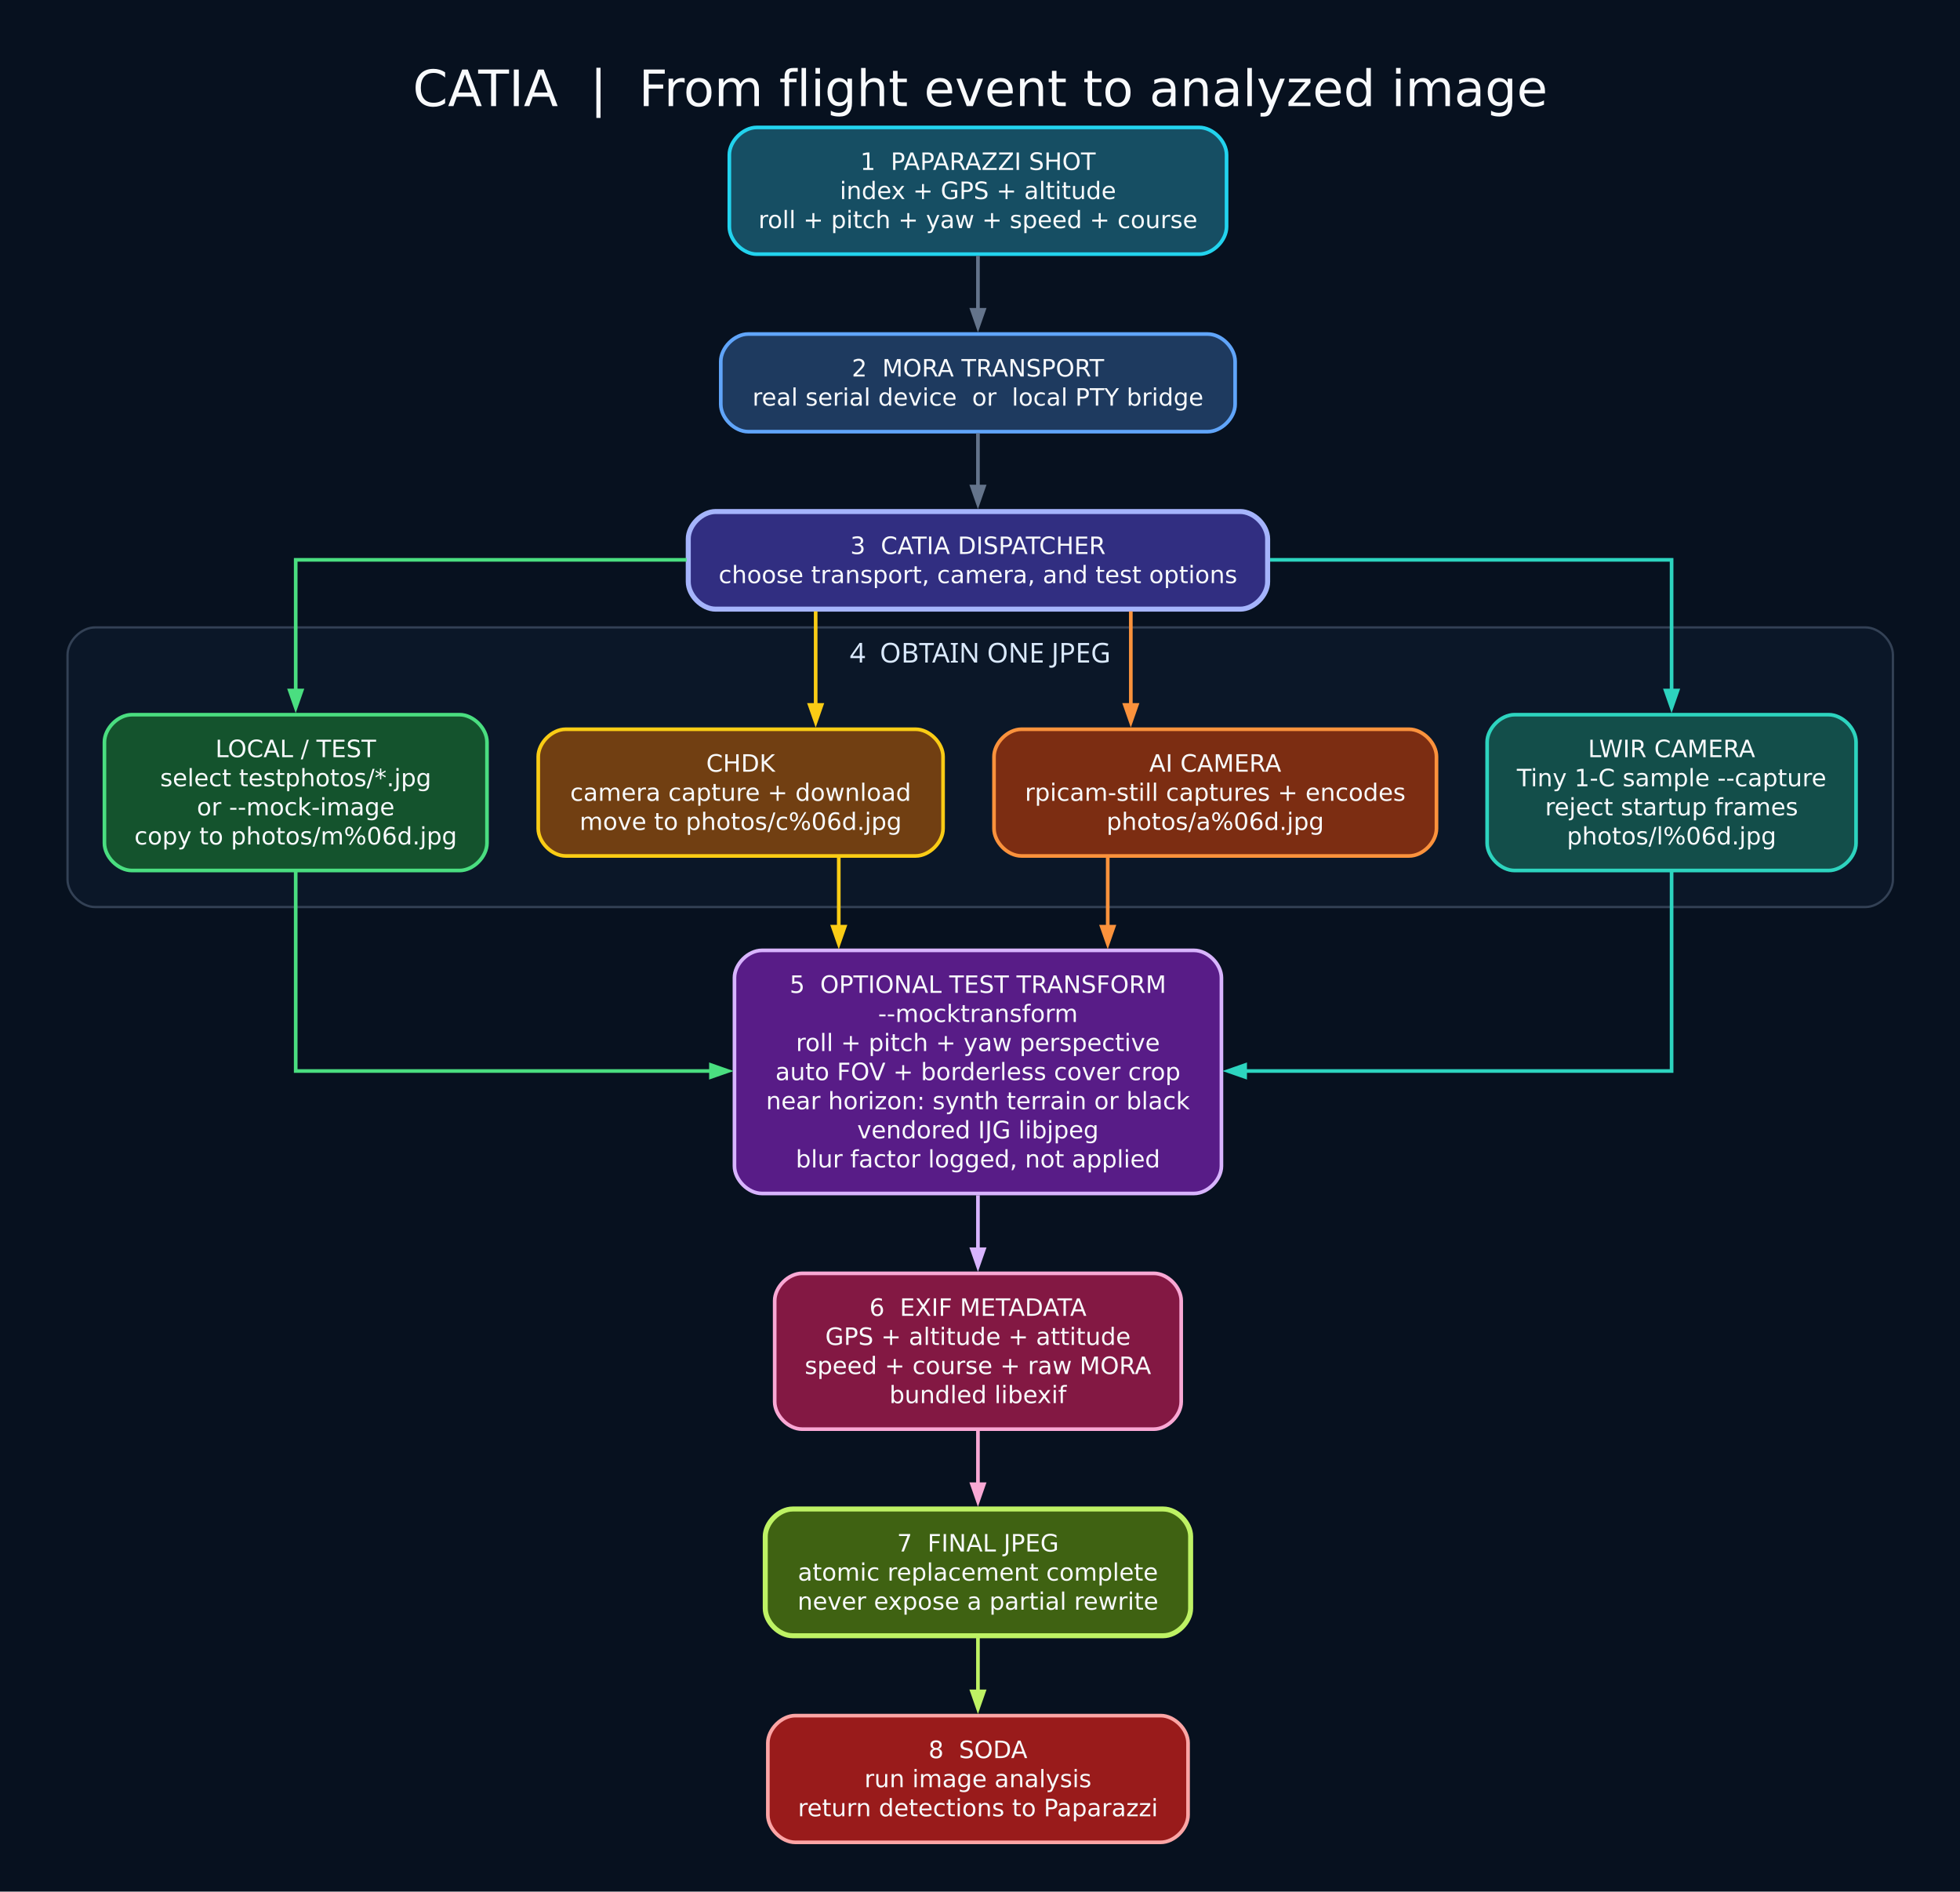
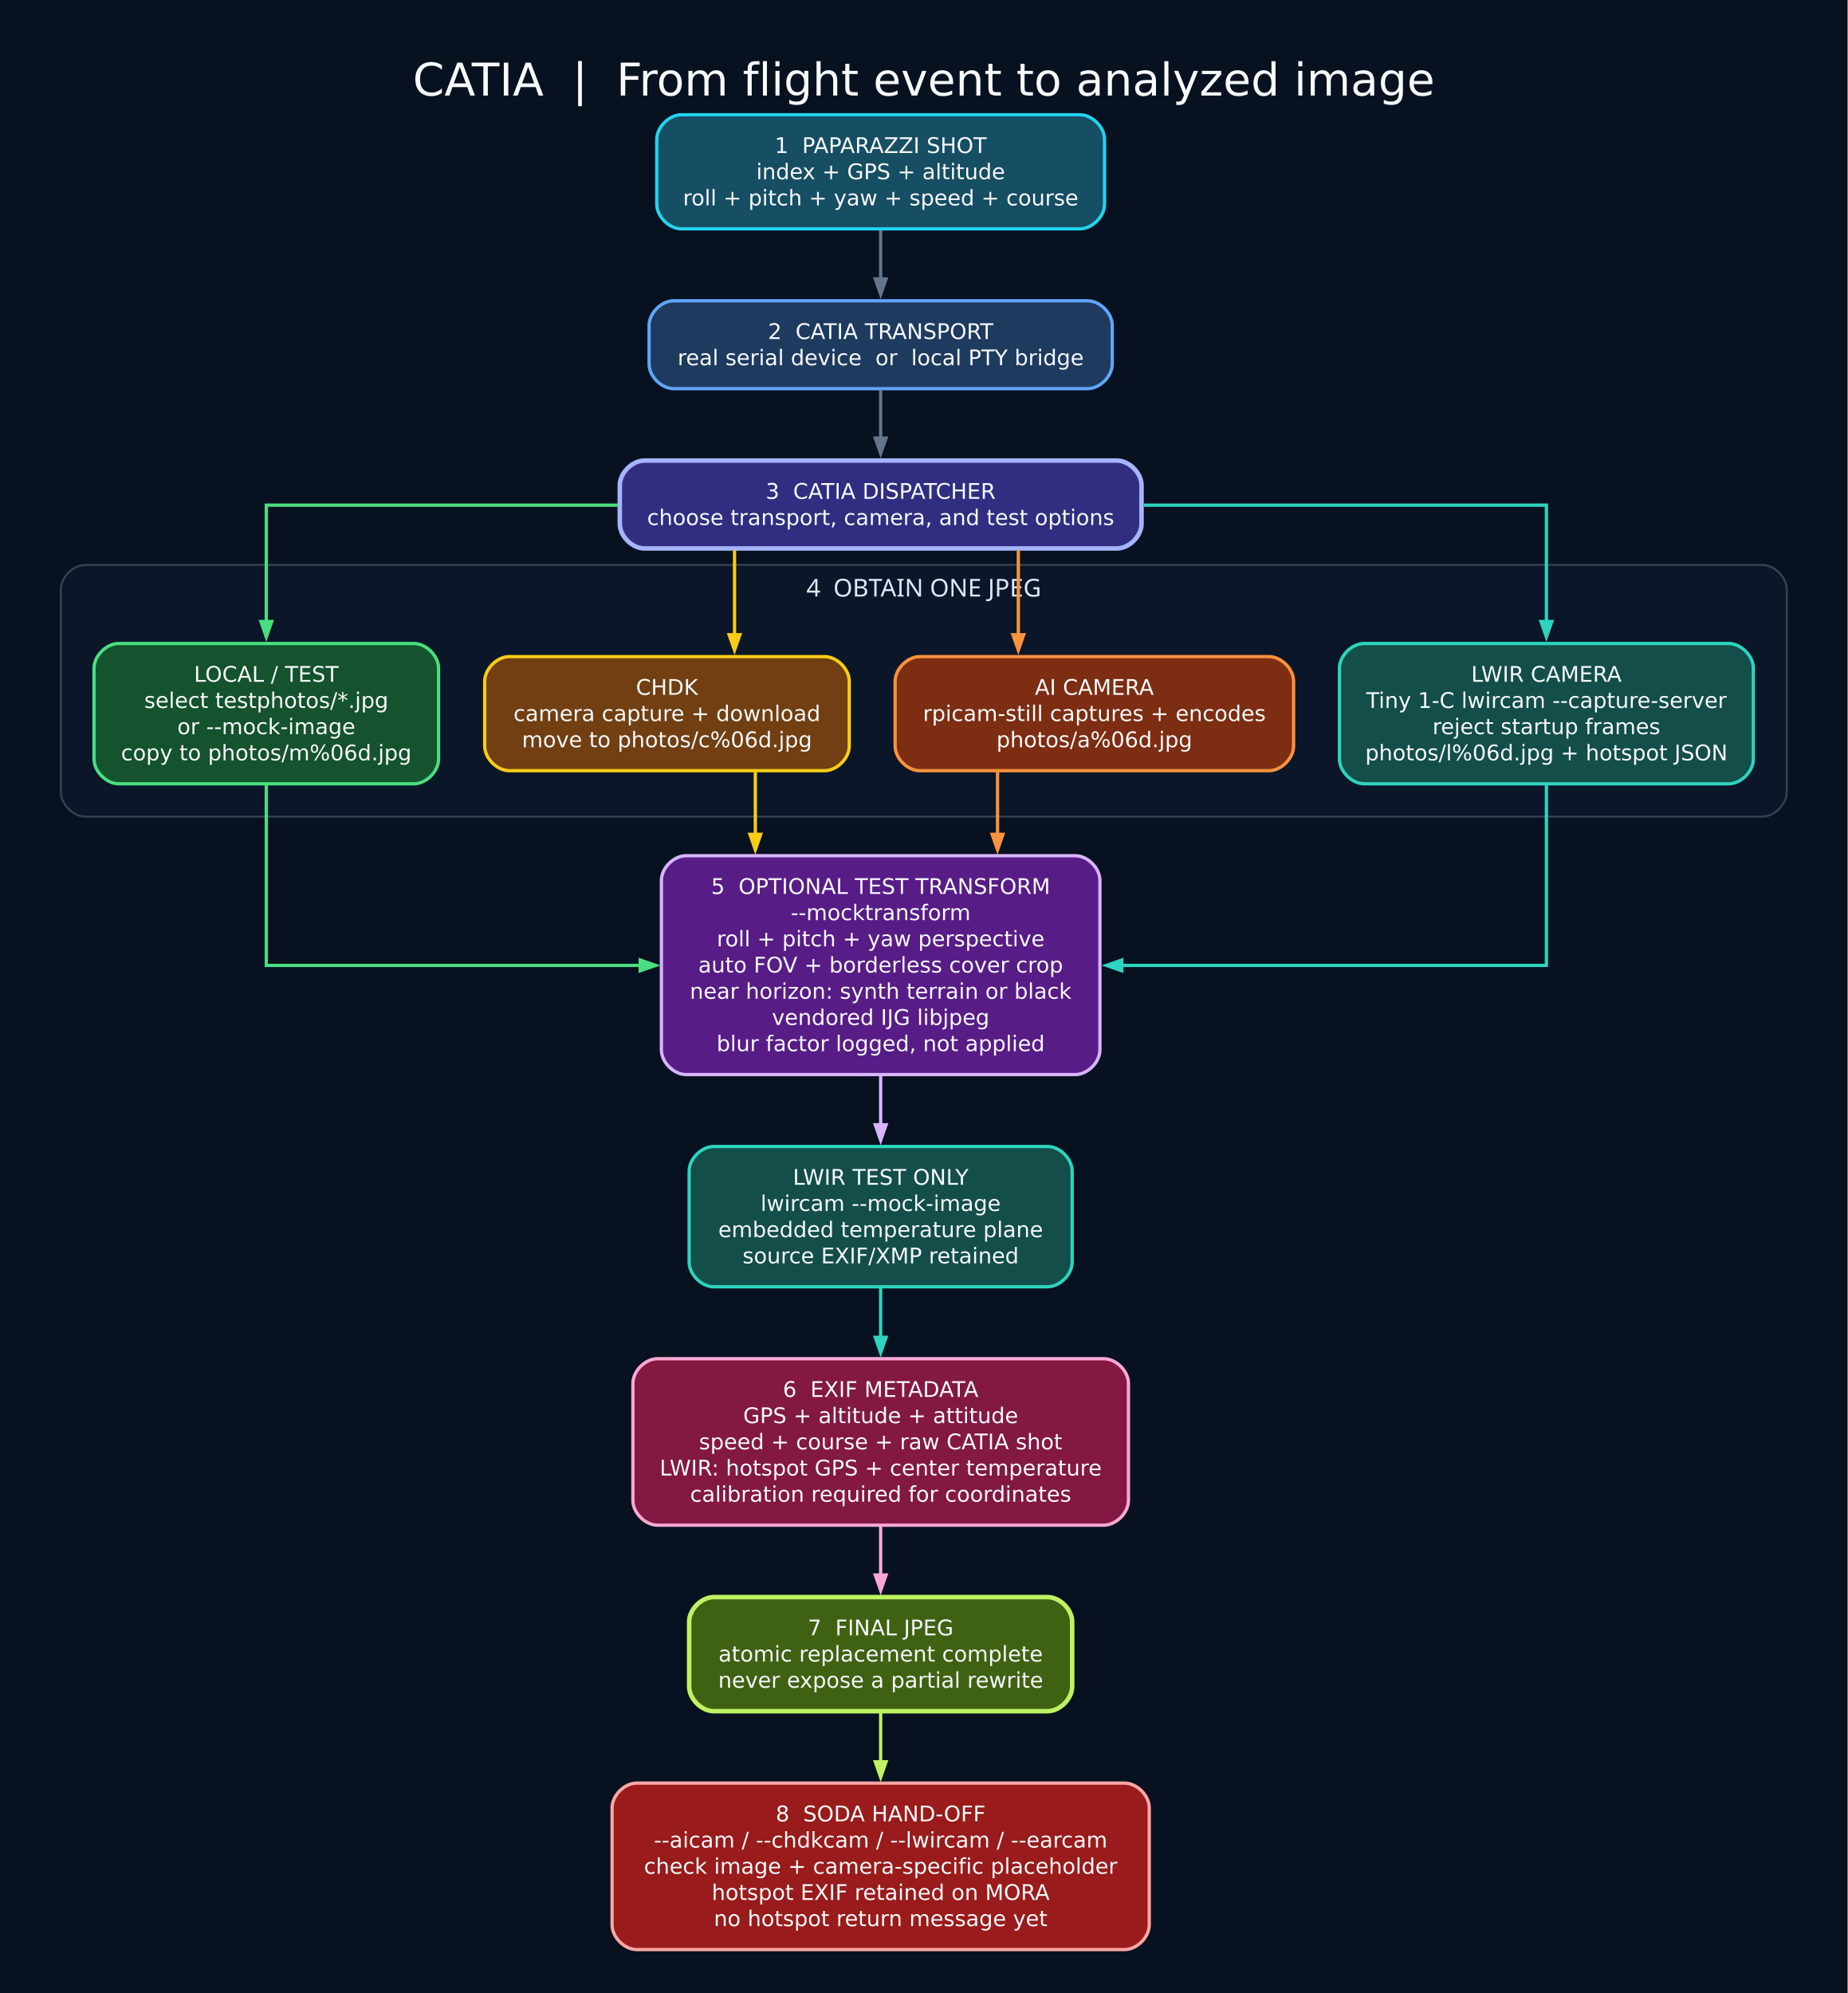
- <svg xmlns="http://www.w3.org/2000/svg" width="859pt" height="829pt" viewBox="0.00 0.00 859.00 829.00">
-   <g id="graph0" class="graph" transform="scale(1 1) rotate(0) translate(21.6 807.34)">
-     <polygon fill="#07111f" stroke="none" points="-21.6,21.6 -21.6,-807.34 837.6,-807.34 837.6,21.6 -21.6,21.6" />
-     <text xml:space="preserve" text-anchor="middle" x="408" y="-760.84" font-family="DejaVu Sans" font-size="22.00" fill="#f8fafc">CATIA  |  From flight event to analyzed image</text>
+ <svg xmlns="http://www.w3.org/2000/svg" width="899pt" height="970pt" viewBox="0.00 0.00 899.00 970.00">
+   <g id="graph0" class="graph" transform="scale(1 1) rotate(0) translate(21.6 948.87)">
+     <polygon fill="#07111f" stroke="none" points="-21.6,21.6 -21.6,-948.87 877.6,-948.87 877.6,21.6 -21.6,21.6" />
+     <text xml:space="preserve" text-anchor="middle" x="428" y="-902.37" font-family="DejaVu Sans" font-size="22.00" fill="#f8fafc">CATIA  |  From flight event to analyzed image</text>
    <g id="clust1" class="cluster">
-       <path fill="#0b1728" stroke="#334155" d="M20,-409.87C20,-409.87 796,-409.87 796,-409.87 802,-409.87 808,-415.87 808,-421.87 808,-421.87 808,-520.4 808,-520.4 808,-526.4 802,-532.4 796,-532.4 796,-532.4 20,-532.4 20,-532.4 14,-532.4 8,-526.4 8,-520.4 8,-520.4 8,-421.87 8,-421.87 8,-415.87 14,-409.87 20,-409.87" />
-       <text xml:space="preserve" text-anchor="middle" x="408" y="-517" font-family="DejaVu Sans Bold" font-size="12.00" fill="#dbeafe">4  OBTAIN ONE JPEG</text>
+       <path fill="#0b1728" stroke="#334155" d="M20,-551.4C20,-551.4 836,-551.4 836,-551.4 842,-551.4 848,-557.4 848,-563.4 848,-563.4 848,-661.93 848,-661.93 848,-667.93 842,-673.93 836,-673.93 836,-673.93 20,-673.93 20,-673.93 14,-673.93 8,-667.93 8,-661.93 8,-661.93 8,-563.4 8,-563.4 8,-557.4 14,-551.4 20,-551.4" />
+       <text xml:space="preserve" text-anchor="middle" x="428" y="-658.53" font-family="DejaVu Sans Bold" font-size="12.00" fill="#dbeafe">4  OBTAIN ONE JPEG</text>
    </g>
    <g id="node1" class="node">
-       <path fill="#164e63" stroke="#22d3ee" stroke-width="1.6" d="M503.96,-751.49C503.96,-751.49 310.04,-751.49 310.04,-751.49 304.04,-751.49 298.04,-745.49 298.04,-739.49 298.04,-739.49 298.04,-707.96 298.04,-707.96 298.04,-701.96 304.04,-695.96 310.04,-695.96 310.04,-695.96 503.96,-695.96 503.96,-695.96 509.96,-695.96 515.96,-701.96 515.96,-707.96 515.96,-707.96 515.96,-739.49 515.96,-739.49 515.96,-745.49 509.96,-751.49 503.96,-751.49" />
-       <text xml:space="preserve" text-anchor="middle" x="407" y="-732.87" font-family="DejaVu Sans" font-size="10.50" fill="#f8fafc">1  PAPARAZZI SHOT</text>
-       <text xml:space="preserve" text-anchor="middle" x="407" y="-720.12" font-family="DejaVu Sans" font-size="10.50" fill="#f8fafc">index + GPS + altitude</text>
-       <text xml:space="preserve" text-anchor="middle" x="407" y="-707.37" font-family="DejaVu Sans" font-size="10.50" fill="#f8fafc">roll + pitch + yaw + speed + course</text>
+       <path fill="#164e63" stroke="#22d3ee" stroke-width="1.6" d="M503.96,-893.02C503.96,-893.02 310.04,-893.02 310.04,-893.02 304.04,-893.02 298.04,-887.02 298.04,-881.02 298.04,-881.02 298.04,-849.49 298.04,-849.49 298.04,-843.49 304.04,-837.49 310.04,-837.49 310.04,-837.49 503.96,-837.49 503.96,-837.49 509.96,-837.49 515.96,-843.49 515.96,-849.49 515.96,-849.49 515.96,-881.02 515.96,-881.02 515.96,-887.02 509.96,-893.02 503.96,-893.02" />
+       <text xml:space="preserve" text-anchor="middle" x="407" y="-874.4" font-family="DejaVu Sans" font-size="10.50" fill="#f8fafc">1  PAPARAZZI SHOT</text>
+       <text xml:space="preserve" text-anchor="middle" x="407" y="-861.65" font-family="DejaVu Sans" font-size="10.50" fill="#f8fafc">index + GPS + altitude</text>
+       <text xml:space="preserve" text-anchor="middle" x="407" y="-848.9" font-family="DejaVu Sans" font-size="10.50" fill="#f8fafc">roll + pitch + yaw + speed + course</text>
    </g>
    <g id="node2" class="node">
-       <path fill="#1e3a5f" stroke="#60a5fa" stroke-width="1.6" d="M507.71,-660.96C507.71,-660.96 306.29,-660.96 306.29,-660.96 300.29,-660.96 294.29,-654.96 294.29,-648.96 294.29,-648.96 294.29,-630.18 294.29,-630.18 294.29,-624.18 300.29,-618.18 306.29,-618.18 306.29,-618.18 507.71,-618.18 507.71,-618.18 513.71,-618.18 519.71,-624.18 519.71,-630.18 519.71,-630.18 519.71,-648.96 519.71,-648.96 519.71,-654.96 513.71,-660.96 507.71,-660.96" />
-       <text xml:space="preserve" text-anchor="middle" x="407" y="-642.34" font-family="DejaVu Sans" font-size="10.50" fill="#f8fafc">2  MORA TRANSPORT</text>
-       <text xml:space="preserve" text-anchor="middle" x="407" y="-629.59" font-family="DejaVu Sans" font-size="10.50" fill="#f8fafc">real serial device  or  local PTY bridge</text>
+       <path fill="#1e3a5f" stroke="#60a5fa" stroke-width="1.6" d="M507.71,-802.49C507.71,-802.49 306.29,-802.49 306.29,-802.49 300.29,-802.49 294.29,-796.49 294.29,-790.49 294.29,-790.49 294.29,-771.71 294.29,-771.71 294.29,-765.71 300.29,-759.71 306.29,-759.71 306.29,-759.71 507.71,-759.71 507.71,-759.71 513.71,-759.71 519.71,-765.71 519.71,-771.71 519.71,-771.71 519.71,-790.49 519.71,-790.49 519.71,-796.49 513.71,-802.49 507.71,-802.49" />
+       <text xml:space="preserve" text-anchor="middle" x="407" y="-783.87" font-family="DejaVu Sans" font-size="10.50" fill="#f8fafc">2  CATIA TRANSPORT</text>
+       <text xml:space="preserve" text-anchor="middle" x="407" y="-771.12" font-family="DejaVu Sans" font-size="10.50" fill="#f8fafc">real serial device  or  local PTY bridge</text>
    </g>
    <g id="edge1" class="edge">
-       <path fill="none" stroke="#64748b" stroke-width="1.6" d="M407,-695.23C407,-695.23 407,-671.57 407,-671.57" />
-       <polygon fill="#64748b" stroke="#64748b" stroke-width="1.6" points="409.63,-671.57 407,-664.07 404.38,-671.57 409.63,-671.57" />
+       <path fill="none" stroke="#64748b" stroke-width="1.6" d="M407,-836.76C407,-836.76 407,-813.1 407,-813.1" />
+       <polygon fill="#64748b" stroke="#64748b" stroke-width="1.6" points="409.63,-813.1 407,-805.6 404.38,-813.1 409.63,-813.1" />
    </g>
    <g id="node3" class="node">
-       <path fill="#312e81" stroke="#a5b4fc" stroke-width="2.2" d="M521.96,-583.18C521.96,-583.18 292.04,-583.18 292.04,-583.18 286.04,-583.18 280.04,-577.18 280.04,-571.18 280.04,-571.18 280.04,-552.4 280.04,-552.4 280.04,-546.4 286.04,-540.4 292.04,-540.4 292.04,-540.4 521.96,-540.4 521.96,-540.4 527.96,-540.4 533.96,-546.4 533.96,-552.4 533.96,-552.4 533.96,-571.18 533.96,-571.18 533.96,-577.18 527.96,-583.18 521.96,-583.18" />
-       <text xml:space="preserve" text-anchor="middle" x="407" y="-564.56" font-family="DejaVu Sans" font-size="10.50" fill="#f8fafc">3  CATIA DISPATCHER</text>
-       <text xml:space="preserve" text-anchor="middle" x="407" y="-551.81" font-family="DejaVu Sans" font-size="10.50" fill="#f8fafc">choose transport, camera, and test options</text>
+       <path fill="#312e81" stroke="#a5b4fc" stroke-width="2.2" d="M521.96,-724.71C521.96,-724.71 292.04,-724.71 292.04,-724.71 286.04,-724.71 280.04,-718.71 280.04,-712.71 280.04,-712.71 280.04,-693.93 280.04,-693.93 280.04,-687.93 286.04,-681.93 292.04,-681.93 292.04,-681.93 521.96,-681.93 521.96,-681.93 527.96,-681.93 533.96,-687.93 533.96,-693.93 533.96,-693.93 533.96,-712.71 533.96,-712.71 533.96,-718.71 527.96,-724.71 521.96,-724.71" />
+       <text xml:space="preserve" text-anchor="middle" x="407" y="-706.09" font-family="DejaVu Sans" font-size="10.50" fill="#f8fafc">3  CATIA DISPATCHER</text>
+       <text xml:space="preserve" text-anchor="middle" x="407" y="-693.34" font-family="DejaVu Sans" font-size="10.50" fill="#f8fafc">choose transport, camera, and test options</text>
    </g>
    <g id="edge2" class="edge">
-       <path fill="none" stroke="#64748b" stroke-width="1.6" d="M407,-617.49C407,-617.49 407,-594.12 407,-594.12" />
-       <polygon fill="#64748b" stroke="#64748b" stroke-width="1.6" points="409.63,-594.12 407,-586.62 404.38,-594.12 409.63,-594.12" />
+       <path fill="none" stroke="#64748b" stroke-width="1.6" d="M407,-759.02C407,-759.02 407,-735.65 407,-735.65" />
+       <polygon fill="#64748b" stroke="#64748b" stroke-width="1.6" points="409.63,-735.65 407,-728.15 404.38,-735.65 409.63,-735.65" />
    </g>
    <g id="node4" class="node">
-       <path fill="#14532d" stroke="#4ade80" stroke-width="1.6" d="M179.83,-494.15C179.83,-494.15 36.17,-494.15 36.17,-494.15 30.17,-494.15 24.17,-488.15 24.17,-482.15 24.17,-482.15 24.17,-437.87 24.17,-437.87 24.17,-431.87 30.17,-425.87 36.17,-425.87 36.17,-425.87 179.83,-425.87 179.83,-425.87 185.83,-425.87 191.83,-431.87 191.83,-437.87 191.83,-437.87 191.83,-482.15 191.83,-482.15 191.83,-488.15 185.83,-494.15 179.83,-494.15" />
-       <text xml:space="preserve" text-anchor="middle" x="108" y="-475.53" font-family="DejaVu Sans" font-size="10.50" fill="#f8fafc">LOCAL / TEST</text>
-       <text xml:space="preserve" text-anchor="middle" x="108" y="-462.78" font-family="DejaVu Sans" font-size="10.50" fill="#f8fafc">select testphotos/*.jpg</text>
-       <text xml:space="preserve" text-anchor="middle" x="108" y="-450.03" font-family="DejaVu Sans" font-size="10.50" fill="#f8fafc">or --mock-image</text>
-       <text xml:space="preserve" text-anchor="middle" x="108" y="-437.28" font-family="DejaVu Sans" font-size="10.50" fill="#f8fafc">copy to photos/m%06d.jpg</text>
+       <path fill="#14532d" stroke="#4ade80" stroke-width="1.6" d="M179.83,-635.68C179.83,-635.68 36.17,-635.68 36.17,-635.68 30.17,-635.68 24.17,-629.68 24.17,-623.68 24.17,-623.68 24.17,-579.4 24.17,-579.4 24.17,-573.4 30.17,-567.4 36.17,-567.4 36.17,-567.4 179.83,-567.4 179.83,-567.4 185.83,-567.4 191.83,-573.4 191.83,-579.4 191.83,-579.4 191.83,-623.68 191.83,-623.68 191.83,-629.68 185.83,-635.68 179.83,-635.68" />
+       <text xml:space="preserve" text-anchor="middle" x="108" y="-617.06" font-family="DejaVu Sans" font-size="10.50" fill="#f8fafc">LOCAL / TEST</text>
+       <text xml:space="preserve" text-anchor="middle" x="108" y="-604.31" font-family="DejaVu Sans" font-size="10.50" fill="#f8fafc">select testphotos/*.jpg</text>
+       <text xml:space="preserve" text-anchor="middle" x="108" y="-591.56" font-family="DejaVu Sans" font-size="10.50" fill="#f8fafc">or --mock-image</text>
+       <text xml:space="preserve" text-anchor="middle" x="108" y="-578.81" font-family="DejaVu Sans" font-size="10.50" fill="#f8fafc">copy to photos/m%06d.jpg</text>
    </g>
    <g id="edge3" class="edge">
-       <path fill="none" stroke="#4ade80" stroke-width="1.6" d="M279.33,-562C198.06,-562 108,-562 108,-562 108,-562 108,-504.75 108,-504.75" />
-       <polygon fill="#4ade80" stroke="#4ade80" stroke-width="1.6" points="110.63,-504.75 108,-497.25 105.38,-504.75 110.63,-504.75" />
+       <path fill="none" stroke="#4ade80" stroke-width="1.6" d="M279.33,-703C198.06,-703 108,-703 108,-703 108,-703 108,-646.38 108,-646.38" />
+       <polygon fill="#4ade80" stroke="#4ade80" stroke-width="1.6" points="110.63,-646.38 108,-638.88 105.38,-646.38 110.63,-646.38" />
    </g>
    <g id="node5" class="node">
-       <path fill="#713f12" stroke="#facc15" stroke-width="1.6" d="M379.71,-487.77C379.71,-487.77 226.29,-487.77 226.29,-487.77 220.29,-487.77 214.29,-481.77 214.29,-475.77 214.29,-475.77 214.29,-444.25 214.29,-444.25 214.29,-438.25 220.29,-432.25 226.29,-432.25 226.29,-432.25 379.71,-432.25 379.71,-432.25 385.71,-432.25 391.71,-438.25 391.71,-444.25 391.71,-444.25 391.71,-475.77 391.71,-475.77 391.71,-481.77 385.71,-487.77 379.71,-487.77" />
-       <text xml:space="preserve" text-anchor="middle" x="303" y="-469.16" font-family="DejaVu Sans" font-size="10.50" fill="#f8fafc">CHDK</text>
-       <text xml:space="preserve" text-anchor="middle" x="303" y="-456.41" font-family="DejaVu Sans" font-size="10.50" fill="#f8fafc">camera capture + download</text>
-       <text xml:space="preserve" text-anchor="middle" x="303" y="-443.66" font-family="DejaVu Sans" font-size="10.50" fill="#f8fafc">move to photos/c%06d.jpg</text>
+       <path fill="#713f12" stroke="#facc15" stroke-width="1.6" d="M379.71,-629.3C379.71,-629.3 226.29,-629.3 226.29,-629.3 220.29,-629.3 214.29,-623.3 214.29,-617.3 214.29,-617.3 214.29,-585.77 214.29,-585.77 214.29,-579.77 220.29,-573.77 226.29,-573.77 226.29,-573.77 379.71,-573.77 379.71,-573.77 385.71,-573.77 391.71,-579.77 391.71,-585.77 391.71,-585.77 391.71,-617.3 391.71,-617.3 391.71,-623.3 385.71,-629.3 379.71,-629.3" />
+       <text xml:space="preserve" text-anchor="middle" x="303" y="-610.69" font-family="DejaVu Sans" font-size="10.50" fill="#f8fafc">CHDK</text>
+       <text xml:space="preserve" text-anchor="middle" x="303" y="-597.94" font-family="DejaVu Sans" font-size="10.50" fill="#f8fafc">camera capture + download</text>
+       <text xml:space="preserve" text-anchor="middle" x="303" y="-585.19" font-family="DejaVu Sans" font-size="10.50" fill="#f8fafc">move to photos/c%06d.jpg</text>
    </g>
    <g id="edge4" class="edge">
-       <path fill="none" stroke="#facc15" stroke-width="1.6" d="M335.88,-539.45C335.88,-539.45 335.88,-498.42 335.88,-498.42" />
-       <polygon fill="#facc15" stroke="#facc15" stroke-width="1.6" points="338.5,-498.42 335.88,-490.92 333.25,-498.42 338.5,-498.42" />
+       <path fill="none" stroke="#facc15" stroke-width="1.6" d="M335.88,-680.98C335.88,-680.98 335.88,-639.95 335.88,-639.95" />
+       <polygon fill="#facc15" stroke="#facc15" stroke-width="1.6" points="338.5,-639.95 335.88,-632.45 333.25,-639.95 338.5,-639.95" />
    </g>
    <g id="node6" class="node">
-       <path fill="#7c2d12" stroke="#fb923c" stroke-width="1.6" d="M595.96,-487.77C595.96,-487.77 426.04,-487.77 426.04,-487.77 420.04,-487.77 414.04,-481.77 414.04,-475.77 414.04,-475.77 414.04,-444.25 414.04,-444.25 414.04,-438.25 420.04,-432.25 426.04,-432.25 426.04,-432.25 595.96,-432.25 595.96,-432.25 601.96,-432.25 607.96,-438.25 607.96,-444.25 607.96,-444.25 607.96,-475.77 607.96,-475.77 607.96,-481.77 601.96,-487.77 595.96,-487.77" />
-       <text xml:space="preserve" text-anchor="middle" x="511" y="-469.16" font-family="DejaVu Sans" font-size="10.50" fill="#f8fafc">AI CAMERA</text>
-       <text xml:space="preserve" text-anchor="middle" x="511" y="-456.41" font-family="DejaVu Sans" font-size="10.50" fill="#f8fafc">rpicam-still captures + encodes</text>
-       <text xml:space="preserve" text-anchor="middle" x="511" y="-443.66" font-family="DejaVu Sans" font-size="10.50" fill="#f8fafc">photos/a%06d.jpg</text>
+       <path fill="#7c2d12" stroke="#fb923c" stroke-width="1.6" d="M595.96,-629.3C595.96,-629.3 426.04,-629.3 426.04,-629.3 420.04,-629.3 414.04,-623.3 414.04,-617.3 414.04,-617.3 414.04,-585.77 414.04,-585.77 414.04,-579.77 420.04,-573.77 426.04,-573.77 426.04,-573.77 595.96,-573.77 595.96,-573.77 601.96,-573.77 607.96,-579.77 607.96,-585.77 607.96,-585.77 607.96,-617.3 607.96,-617.3 607.96,-623.3 601.96,-629.3 595.96,-629.3" />
+       <text xml:space="preserve" text-anchor="middle" x="511" y="-610.69" font-family="DejaVu Sans" font-size="10.50" fill="#f8fafc">AI CAMERA</text>
+       <text xml:space="preserve" text-anchor="middle" x="511" y="-597.94" font-family="DejaVu Sans" font-size="10.50" fill="#f8fafc">rpicam-still captures + encodes</text>
+       <text xml:space="preserve" text-anchor="middle" x="511" y="-585.19" font-family="DejaVu Sans" font-size="10.50" fill="#f8fafc">photos/a%06d.jpg</text>
    </g>
    <g id="edge5" class="edge">
-       <path fill="none" stroke="#fb923c" stroke-width="1.6" d="M474,-539.45C474,-539.45 474,-498.42 474,-498.42" />
-       <polygon fill="#fb923c" stroke="#fb923c" stroke-width="1.6" points="476.63,-498.42 474,-490.92 471.38,-498.42 476.63,-498.42" />
+       <path fill="none" stroke="#fb923c" stroke-width="1.6" d="M474,-680.98C474,-680.98 474,-639.95 474,-639.95" />
+       <polygon fill="#fb923c" stroke="#fb923c" stroke-width="1.6" points="476.63,-639.95 474,-632.45 471.38,-639.95 476.63,-639.95" />
    </g>
    <g id="node7" class="node">
-       <path fill="#134e4a" stroke="#2dd4bf" stroke-width="1.6" d="M779.84,-494.15C779.84,-494.15 642.16,-494.15 642.16,-494.15 636.16,-494.15 630.16,-488.15 630.16,-482.15 630.16,-482.15 630.16,-437.87 630.16,-437.87 630.16,-431.87 636.16,-425.87 642.16,-425.87 642.16,-425.87 779.84,-425.87 779.84,-425.87 785.84,-425.87 791.84,-431.87 791.84,-437.87 791.84,-437.87 791.84,-482.15 791.84,-482.15 791.84,-488.15 785.84,-494.15 779.84,-494.15" />
-       <text xml:space="preserve" text-anchor="middle" x="711" y="-475.53" font-family="DejaVu Sans" font-size="10.50" fill="#f8fafc">LWIR CAMERA</text>
-       <text xml:space="preserve" text-anchor="middle" x="711" y="-462.78" font-family="DejaVu Sans" font-size="10.50" fill="#f8fafc">Tiny 1-C sample --capture</text>
-       <text xml:space="preserve" text-anchor="middle" x="711" y="-450.03" font-family="DejaVu Sans" font-size="10.50" fill="#f8fafc">reject startup frames</text>
-       <text xml:space="preserve" text-anchor="middle" x="711" y="-437.28" font-family="DejaVu Sans" font-size="10.50" fill="#f8fafc">photos/l%06d.jpg</text>
+       <path fill="#134e4a" stroke="#2dd4bf" stroke-width="1.6" d="M819.71,-635.68C819.71,-635.68 642.29,-635.68 642.29,-635.68 636.29,-635.68 630.29,-629.68 630.29,-623.68 630.29,-623.68 630.29,-579.4 630.29,-579.4 630.29,-573.4 636.29,-567.4 642.29,-567.4 642.29,-567.4 819.71,-567.4 819.71,-567.4 825.71,-567.4 831.71,-573.4 831.71,-579.4 831.71,-579.4 831.71,-623.68 831.71,-623.68 831.71,-629.68 825.71,-635.68 819.71,-635.68" />
+       <text xml:space="preserve" text-anchor="middle" x="731" y="-617.06" font-family="DejaVu Sans" font-size="10.50" fill="#f8fafc">LWIR CAMERA</text>
+       <text xml:space="preserve" text-anchor="middle" x="731" y="-604.31" font-family="DejaVu Sans" font-size="10.50" fill="#f8fafc">Tiny 1-C lwircam --capture-server</text>
+       <text xml:space="preserve" text-anchor="middle" x="731" y="-591.56" font-family="DejaVu Sans" font-size="10.50" fill="#f8fafc">reject startup frames</text>
+       <text xml:space="preserve" text-anchor="middle" x="731" y="-578.81" font-family="DejaVu Sans" font-size="10.50" fill="#f8fafc">photos/l%06d.jpg + hotspot JSON</text>
    </g>
    <g id="edge6" class="edge">
-       <path fill="none" stroke="#2dd4bf" stroke-width="1.6" d="M535.04,-562C618.12,-562 711,-562 711,-562 711,-562 711,-504.75 711,-504.75" />
-       <polygon fill="#2dd4bf" stroke="#2dd4bf" stroke-width="1.6" points="713.63,-504.75 711,-497.25 708.38,-504.75 713.63,-504.75" />
+       <path fill="none" stroke="#2dd4bf" stroke-width="1.6" d="M535.05,-703C625.62,-703 731,-703 731,-703 731,-703 731,-646.38 731,-646.38" />
+       <polygon fill="#2dd4bf" stroke="#2dd4bf" stroke-width="1.6" points="733.63,-646.38 731,-638.88 728.38,-646.38 733.63,-646.38" />
    </g>
    <g id="node8" class="node">
-       <path fill="#581c87" stroke="#d8b4fe" stroke-width="1.6" d="M501.71,-390.87C501.71,-390.87 312.29,-390.87 312.29,-390.87 306.29,-390.87 300.29,-384.87 300.29,-378.87 300.29,-378.87 300.29,-296.34 300.29,-296.34 300.29,-290.34 306.29,-284.34 312.29,-284.34 312.29,-284.34 501.71,-284.34 501.71,-284.34 507.71,-284.34 513.71,-290.34 513.71,-296.34 513.71,-296.34 513.71,-378.87 513.71,-378.87 513.71,-384.87 507.71,-390.87 501.71,-390.87" />
-       <text xml:space="preserve" text-anchor="middle" x="407" y="-372.25" font-family="DejaVu Sans" font-size="10.50" fill="#f8fafc">5  OPTIONAL TEST TRANSFORM</text>
-       <text xml:space="preserve" text-anchor="middle" x="407" y="-359.5" font-family="DejaVu Sans" font-size="10.50" fill="#f8fafc">--mocktransform</text>
-       <text xml:space="preserve" text-anchor="middle" x="407" y="-346.75" font-family="DejaVu Sans" font-size="10.50" fill="#f8fafc">roll + pitch + yaw perspective</text>
-       <text xml:space="preserve" text-anchor="middle" x="407" y="-334" font-family="DejaVu Sans" font-size="10.50" fill="#f8fafc">auto FOV + borderless cover crop</text>
-       <text xml:space="preserve" text-anchor="middle" x="407" y="-321.25" font-family="DejaVu Sans" font-size="10.50" fill="#f8fafc">near horizon: synth terrain or black</text>
-       <text xml:space="preserve" text-anchor="middle" x="407" y="-308.5" font-family="DejaVu Sans" font-size="10.50" fill="#f8fafc">vendored IJG libjpeg</text>
-       <text xml:space="preserve" text-anchor="middle" x="407" y="-295.75" font-family="DejaVu Sans" font-size="10.50" fill="#f8fafc">blur factor logged, not applied</text>
+       <path fill="#581c87" stroke="#d8b4fe" stroke-width="1.6" d="M501.71,-532.4C501.71,-532.4 312.29,-532.4 312.29,-532.4 306.29,-532.4 300.29,-526.4 300.29,-520.4 300.29,-520.4 300.29,-437.87 300.29,-437.87 300.29,-431.87 306.29,-425.87 312.29,-425.87 312.29,-425.87 501.71,-425.87 501.71,-425.87 507.71,-425.87 513.71,-431.87 513.71,-437.87 513.71,-437.87 513.71,-520.4 513.71,-520.4 513.71,-526.4 507.71,-532.4 501.71,-532.4" />
+       <text xml:space="preserve" text-anchor="middle" x="407" y="-513.78" font-family="DejaVu Sans" font-size="10.50" fill="#f8fafc">5  OPTIONAL TEST TRANSFORM</text>
+       <text xml:space="preserve" text-anchor="middle" x="407" y="-501.03" font-family="DejaVu Sans" font-size="10.50" fill="#f8fafc">--mocktransform</text>
+       <text xml:space="preserve" text-anchor="middle" x="407" y="-488.28" font-family="DejaVu Sans" font-size="10.50" fill="#f8fafc">roll + pitch + yaw perspective</text>
+       <text xml:space="preserve" text-anchor="middle" x="407" y="-475.53" font-family="DejaVu Sans" font-size="10.50" fill="#f8fafc">auto FOV + borderless cover crop</text>
+       <text xml:space="preserve" text-anchor="middle" x="407" y="-462.78" font-family="DejaVu Sans" font-size="10.50" fill="#f8fafc">near horizon: synth terrain or black</text>
+       <text xml:space="preserve" text-anchor="middle" x="407" y="-450.03" font-family="DejaVu Sans" font-size="10.50" fill="#f8fafc">vendored IJG libjpeg</text>
+       <text xml:space="preserve" text-anchor="middle" x="407" y="-437.28" font-family="DejaVu Sans" font-size="10.50" fill="#f8fafc">blur factor logged, not applied</text>
    </g>
    <g id="edge7" class="edge">
-       <path fill="none" stroke="#4ade80" stroke-width="1.6" d="M108,-425.37C108,-389.3 108,-338 108,-338 108,-338 289.98,-338 289.98,-338" />
-       <polygon fill="#4ade80" stroke="#4ade80" stroke-width="1.6" points="289.98,-340.63 297.48,-338 289.98,-335.38 289.98,-340.63" />
+       <path fill="none" stroke="#4ade80" stroke-width="1.6" d="M108,-566.75C108,-530.52 108,-479 108,-479 108,-479 289.98,-479 289.98,-479" />
+       <polygon fill="#4ade80" stroke="#4ade80" stroke-width="1.6" points="289.98,-481.63 297.48,-479 289.98,-476.38 289.98,-481.63" />
    </g>
    <g id="edge8" class="edge">
-       <path fill="none" stroke="#facc15" stroke-width="1.6" d="M346,-431.62C346,-431.62 346,-401.26 346,-401.26" />
-       <polygon fill="#facc15" stroke="#facc15" stroke-width="1.6" points="348.63,-401.26 346,-393.76 343.38,-401.26 348.63,-401.26" />
+       <path fill="none" stroke="#facc15" stroke-width="1.6" d="M346,-573.15C346,-573.15 346,-542.79 346,-542.79" />
+       <polygon fill="#facc15" stroke="#facc15" stroke-width="1.6" points="348.63,-542.79 346,-535.29 343.38,-542.79 348.63,-542.79" />
    </g>
    <g id="edge9" class="edge">
-       <path fill="none" stroke="#fb923c" stroke-width="1.6" d="M463.88,-431.62C463.88,-431.62 463.88,-401.26 463.88,-401.26" />
-       <polygon fill="#fb923c" stroke="#fb923c" stroke-width="1.6" points="466.5,-401.26 463.88,-393.76 461.25,-401.26 466.5,-401.26" />
+       <path fill="none" stroke="#fb923c" stroke-width="1.6" d="M463.88,-573.15C463.88,-573.15 463.88,-542.79 463.88,-542.79" />
+       <polygon fill="#fb923c" stroke="#fb923c" stroke-width="1.6" points="466.5,-542.79 463.88,-535.29 461.25,-542.79 466.5,-542.79" />
    </g>
    <g id="edge10" class="edge">
-       <path fill="none" stroke="#2dd4bf" stroke-width="1.6" d="M711,-425.37C711,-389.3 711,-338 711,-338 711,-338 524.1,-338 524.1,-338" />
-       <polygon fill="#2dd4bf" stroke="#2dd4bf" stroke-width="1.6" points="524.1,-335.38 516.6,-338 524.1,-340.63 524.1,-335.38" />
+       <path fill="none" stroke="#2dd4bf" stroke-width="1.6" d="M731,-566.75C731,-530.52 731,-479 731,-479 731,-479 524.36,-479 524.36,-479" />
+       <polygon fill="#2dd4bf" stroke="#2dd4bf" stroke-width="1.6" points="524.36,-476.38 516.86,-479 524.36,-481.63 524.36,-476.38" />
+     </g>
+     <g id="node10" class="node">
+       <path fill="#134e4a" stroke="#2dd4bf" stroke-width="1.6" d="M488.21,-390.87C488.21,-390.87 325.79,-390.87 325.79,-390.87 319.79,-390.87 313.79,-384.87 313.79,-378.87 313.79,-378.87 313.79,-334.59 313.79,-334.59 313.79,-328.59 319.79,-322.59 325.79,-322.59 325.79,-322.59 488.21,-322.59 488.21,-322.59 494.21,-322.59 500.21,-328.59 500.21,-334.59 500.21,-334.59 500.21,-378.87 500.21,-378.87 500.21,-384.87 494.21,-390.87 488.21,-390.87" />
+       <text xml:space="preserve" text-anchor="middle" x="407" y="-372.25" font-family="DejaVu Sans" font-size="10.50" fill="#f8fafc">LWIR TEST ONLY</text>
+       <text xml:space="preserve" text-anchor="middle" x="407" y="-359.5" font-family="DejaVu Sans" font-size="10.50" fill="#f8fafc">lwircam --mock-image</text>
+       <text xml:space="preserve" text-anchor="middle" x="407" y="-346.75" font-family="DejaVu Sans" font-size="10.50" fill="#f8fafc">embedded temperature plane</text>
+       <text xml:space="preserve" text-anchor="middle" x="407" y="-334" font-family="DejaVu Sans" font-size="10.50" fill="#f8fafc">source EXIF/XMP retained</text>
+     </g>
+     <g id="edge11" class="edge">
+       <path fill="none" stroke="#d8b4fe" stroke-width="1.6" d="M407,-425.09C407,-425.09 407,-401.42 407,-401.42" />
+       <polygon fill="#d8b4fe" stroke="#d8b4fe" stroke-width="1.6" points="409.63,-401.42 407,-393.92 404.38,-401.42 409.63,-401.42" />
    </g>
    <g id="node9" class="node">
-       <path fill="#831843" stroke="#f9a8d4" stroke-width="1.6" d="M484.08,-249.34C484.08,-249.34 329.92,-249.34 329.92,-249.34 323.92,-249.34 317.92,-243.34 317.92,-237.34 317.92,-237.34 317.92,-193.06 317.92,-193.06 317.92,-187.06 323.92,-181.06 329.92,-181.06 329.92,-181.06 484.08,-181.06 484.08,-181.06 490.08,-181.06 496.08,-187.06 496.08,-193.06 496.08,-193.06 496.08,-237.34 496.08,-237.34 496.08,-243.34 490.08,-249.34 484.08,-249.34" />
-       <text xml:space="preserve" text-anchor="middle" x="407" y="-230.72" font-family="DejaVu Sans" font-size="10.50" fill="#f8fafc">6  EXIF METADATA</text>
-       <text xml:space="preserve" text-anchor="middle" x="407" y="-217.97" font-family="DejaVu Sans" font-size="10.50" fill="#f8fafc">GPS + altitude + attitude</text>
-       <text xml:space="preserve" text-anchor="middle" x="407" y="-205.22" font-family="DejaVu Sans" font-size="10.50" fill="#f8fafc">speed + course + raw MORA</text>
-       <text xml:space="preserve" text-anchor="middle" x="407" y="-192.47" font-family="DejaVu Sans" font-size="10.50" fill="#f8fafc">bundled libexif</text>
+       <path fill="#831843" stroke="#f9a8d4" stroke-width="1.6" d="M515.59,-287.59C515.59,-287.59 298.42,-287.59 298.42,-287.59 292.42,-287.59 286.42,-281.59 286.42,-275.59 286.42,-275.59 286.42,-218.56 286.42,-218.56 286.42,-212.56 292.42,-206.56 298.42,-206.56 298.42,-206.56 515.59,-206.56 515.59,-206.56 521.59,-206.56 527.59,-212.56 527.59,-218.56 527.59,-218.56 527.59,-275.59 527.59,-275.59 527.59,-281.59 521.59,-287.59 515.59,-287.59" />
+       <text xml:space="preserve" text-anchor="middle" x="407" y="-268.98" font-family="DejaVu Sans" font-size="10.50" fill="#f8fafc">6  EXIF METADATA</text>
+       <text xml:space="preserve" text-anchor="middle" x="407" y="-256.23" font-family="DejaVu Sans" font-size="10.50" fill="#f8fafc">GPS + altitude + attitude</text>
+       <text xml:space="preserve" text-anchor="middle" x="407" y="-243.48" font-family="DejaVu Sans" font-size="10.50" fill="#f8fafc">speed + course + raw CATIA shot</text>
+       <text xml:space="preserve" text-anchor="middle" x="407" y="-230.73" font-family="DejaVu Sans" font-size="10.50" fill="#f8fafc">LWIR: hotspot GPS + center temperature</text>
+       <text xml:space="preserve" text-anchor="middle" x="407" y="-217.98" font-family="DejaVu Sans" font-size="10.50" fill="#f8fafc">calibration required for coordinates</text>
    </g>
-     <g id="edge11" class="edge">
-       <path fill="none" stroke="#d8b4fe" stroke-width="1.6" d="M407,-283.56C407,-283.56 407,-259.89 407,-259.89" />
-       <polygon fill="#d8b4fe" stroke="#d8b4fe" stroke-width="1.6" points="409.63,-259.89 407,-252.39 404.38,-259.89 409.63,-259.89" />
+     <g id="node11" class="node">
+       <path fill="#3f6212" stroke="#bef264" stroke-width="2.2" d="M488.21,-171.56C488.21,-171.56 325.79,-171.56 325.79,-171.56 319.79,-171.56 313.79,-165.56 313.79,-159.56 313.79,-159.56 313.79,-128.03 313.79,-128.03 313.79,-122.03 319.79,-116.03 325.79,-116.03 325.79,-116.03 488.21,-116.03 488.21,-116.03 494.21,-116.03 500.21,-122.03 500.21,-128.03 500.21,-128.03 500.21,-159.56 500.21,-159.56 500.21,-165.56 494.21,-171.56 488.21,-171.56" />
+       <text xml:space="preserve" text-anchor="middle" x="407" y="-152.95" font-family="DejaVu Sans" font-size="10.50" fill="#f8fafc">7  FINAL JPEG</text>
+       <text xml:space="preserve" text-anchor="middle" x="407" y="-140.2" font-family="DejaVu Sans" font-size="10.50" fill="#f8fafc">atomic replacement complete</text>
+       <text xml:space="preserve" text-anchor="middle" x="407" y="-127.45" font-family="DejaVu Sans" font-size="10.50" fill="#f8fafc">never expose a partial rewrite</text>
    </g>
-     <g id="node10" class="node">
-       <path fill="#3f6212" stroke="#bef264" stroke-width="2.2" d="M488.21,-146.06C488.21,-146.06 325.79,-146.06 325.79,-146.06 319.79,-146.06 313.79,-140.06 313.79,-134.06 313.79,-134.06 313.79,-102.53 313.79,-102.53 313.79,-96.53 319.79,-90.53 325.79,-90.53 325.79,-90.53 488.21,-90.53 488.21,-90.53 494.21,-90.53 500.21,-96.53 500.21,-102.53 500.21,-102.53 500.21,-134.06 500.21,-134.06 500.21,-140.06 494.21,-146.06 488.21,-146.06" />
-       <text xml:space="preserve" text-anchor="middle" x="407" y="-127.45" font-family="DejaVu Sans" font-size="10.50" fill="#f8fafc">7  FINAL JPEG</text>
-       <text xml:space="preserve" text-anchor="middle" x="407" y="-114.7" font-family="DejaVu Sans" font-size="10.50" fill="#f8fafc">atomic replacement complete</text>
-       <text xml:space="preserve" text-anchor="middle" x="407" y="-101.95" font-family="DejaVu Sans" font-size="10.50" fill="#f8fafc">never expose a partial rewrite</text>
+     <g id="edge13" class="edge">
+       <path fill="none" stroke="#f9a8d4" stroke-width="1.6" d="M407,-205.96C407,-205.96 407,-182.3 407,-182.3" />
+       <polygon fill="#f9a8d4" stroke="#f9a8d4" stroke-width="1.6" points="409.63,-182.3 407,-174.8 404.38,-182.3 409.63,-182.3" />
    </g>
    <g id="edge12" class="edge">
-       <path fill="none" stroke="#f9a8d4" stroke-width="1.6" d="M407,-180.49C407,-180.49 407,-156.94 407,-156.94" />
-       <polygon fill="#f9a8d4" stroke="#f9a8d4" stroke-width="1.6" points="409.63,-156.94 407,-149.44 404.38,-156.94 409.63,-156.94" />
+       <path fill="none" stroke="#2dd4bf" stroke-width="1.6" d="M407,-322.03C407,-322.03 407,-297.98 407,-297.98" />
+       <polygon fill="#2dd4bf" stroke="#2dd4bf" stroke-width="1.6" points="409.63,-297.98 407,-290.48 404.38,-297.98 409.63,-297.98" />
    </g>
-     <g id="node11" class="node">
-       <path fill="#991b1b" stroke="#fca5a5" stroke-width="1.6" d="M487.08,-55.53C487.08,-55.53 326.92,-55.53 326.92,-55.53 320.92,-55.53 314.92,-49.53 314.92,-43.53 314.92,-43.53 314.92,-12 314.92,-12 314.92,-6 320.92,0 326.92,0 326.92,0 487.08,0 487.08,0 493.08,0 499.08,-6 499.08,-12 499.08,-12 499.08,-43.53 499.08,-43.53 499.08,-49.53 493.08,-55.53 487.08,-55.53" />
-       <text xml:space="preserve" text-anchor="middle" x="407" y="-36.91" font-family="DejaVu Sans" font-size="10.50" fill="#f8fafc">8  SODA</text>
-       <text xml:space="preserve" text-anchor="middle" x="407" y="-24.16" font-family="DejaVu Sans" font-size="10.50" fill="#f8fafc">run image analysis</text>
-       <text xml:space="preserve" text-anchor="middle" x="407" y="-11.42" font-family="DejaVu Sans" font-size="10.50" fill="#f8fafc">return detections to Paparazzi</text>
+     <g id="node12" class="node">
+       <path fill="#991b1b" stroke="#fca5a5" stroke-width="1.6" d="M525.71,-81.03C525.71,-81.03 288.29,-81.03 288.29,-81.03 282.29,-81.03 276.29,-75.03 276.29,-69.03 276.29,-69.03 276.29,-12 276.29,-12 276.29,-6 282.29,0 288.29,0 288.29,0 525.71,0 525.71,0 531.71,0 537.71,-6 537.71,-12 537.71,-12 537.71,-69.03 537.71,-69.03 537.71,-75.03 531.71,-81.03 525.71,-81.03" />
+       <text xml:space="preserve" text-anchor="middle" x="407" y="-62.41" font-family="DejaVu Sans" font-size="10.50" fill="#f8fafc">8  SODA HAND-OFF</text>
+       <text xml:space="preserve" text-anchor="middle" x="407" y="-49.66" font-family="DejaVu Sans" font-size="10.50" fill="#f8fafc">--aicam / --chdkcam / --lwircam / --earcam</text>
+       <text xml:space="preserve" text-anchor="middle" x="407" y="-36.91" font-family="DejaVu Sans" font-size="10.50" fill="#f8fafc">check image + camera-specific placeholder</text>
+       <text xml:space="preserve" text-anchor="middle" x="407" y="-24.16" font-family="DejaVu Sans" font-size="10.50" fill="#f8fafc">hotspot EXIF retained on MORA</text>
+       <text xml:space="preserve" text-anchor="middle" x="407" y="-11.42" font-family="DejaVu Sans" font-size="10.50" fill="#f8fafc">no hotspot return message yet</text>
    </g>
-     <g id="edge13" class="edge">
-       <path fill="none" stroke="#bef264" stroke-width="1.6" d="M407,-89.65C407,-89.65 407,-66.14 407,-66.14" />
-       <polygon fill="#bef264" stroke="#bef264" stroke-width="1.6" points="409.63,-66.14 407,-58.64 404.38,-66.14 409.63,-66.14" />
+     <g id="edge14" class="edge">
+       <path fill="none" stroke="#bef264" stroke-width="1.6" d="M407,-115.03C407,-115.03 407,-91.4 407,-91.4" />
+       <polygon fill="#bef264" stroke="#bef264" stroke-width="1.6" points="409.63,-91.4 407,-83.9 404.38,-91.4 409.63,-91.4" />
    </g>
  </g>
</svg>
